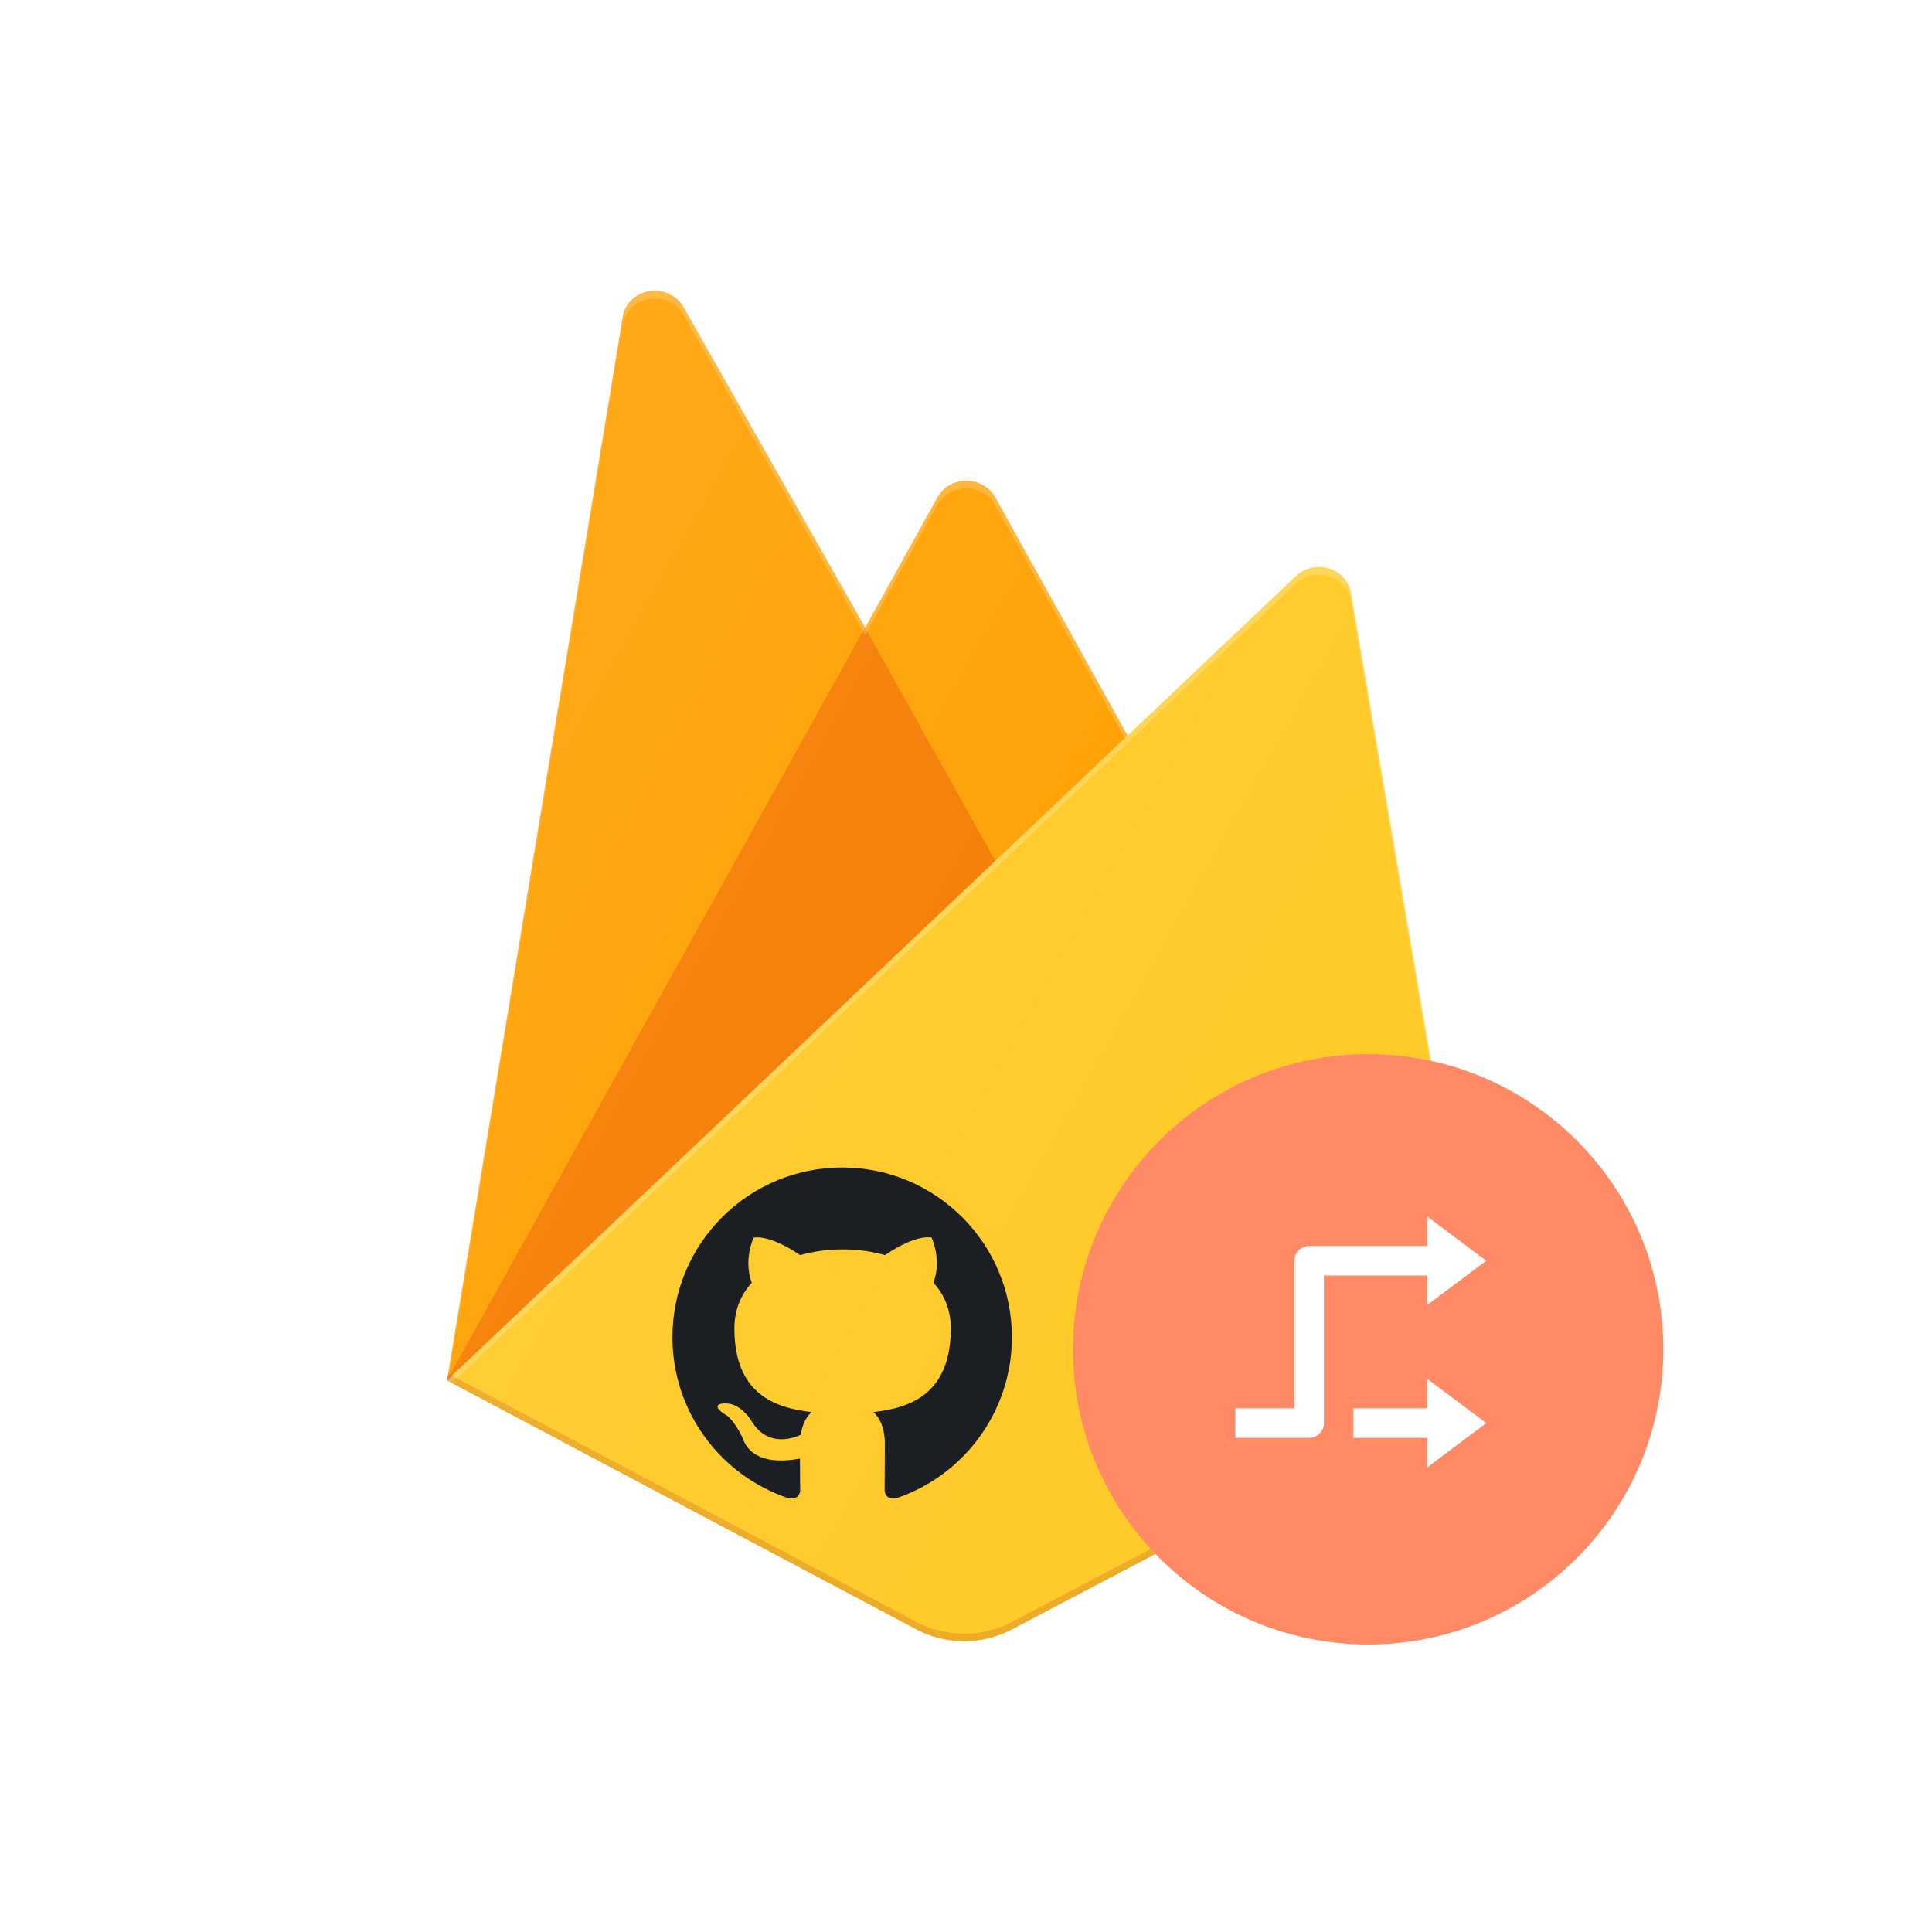
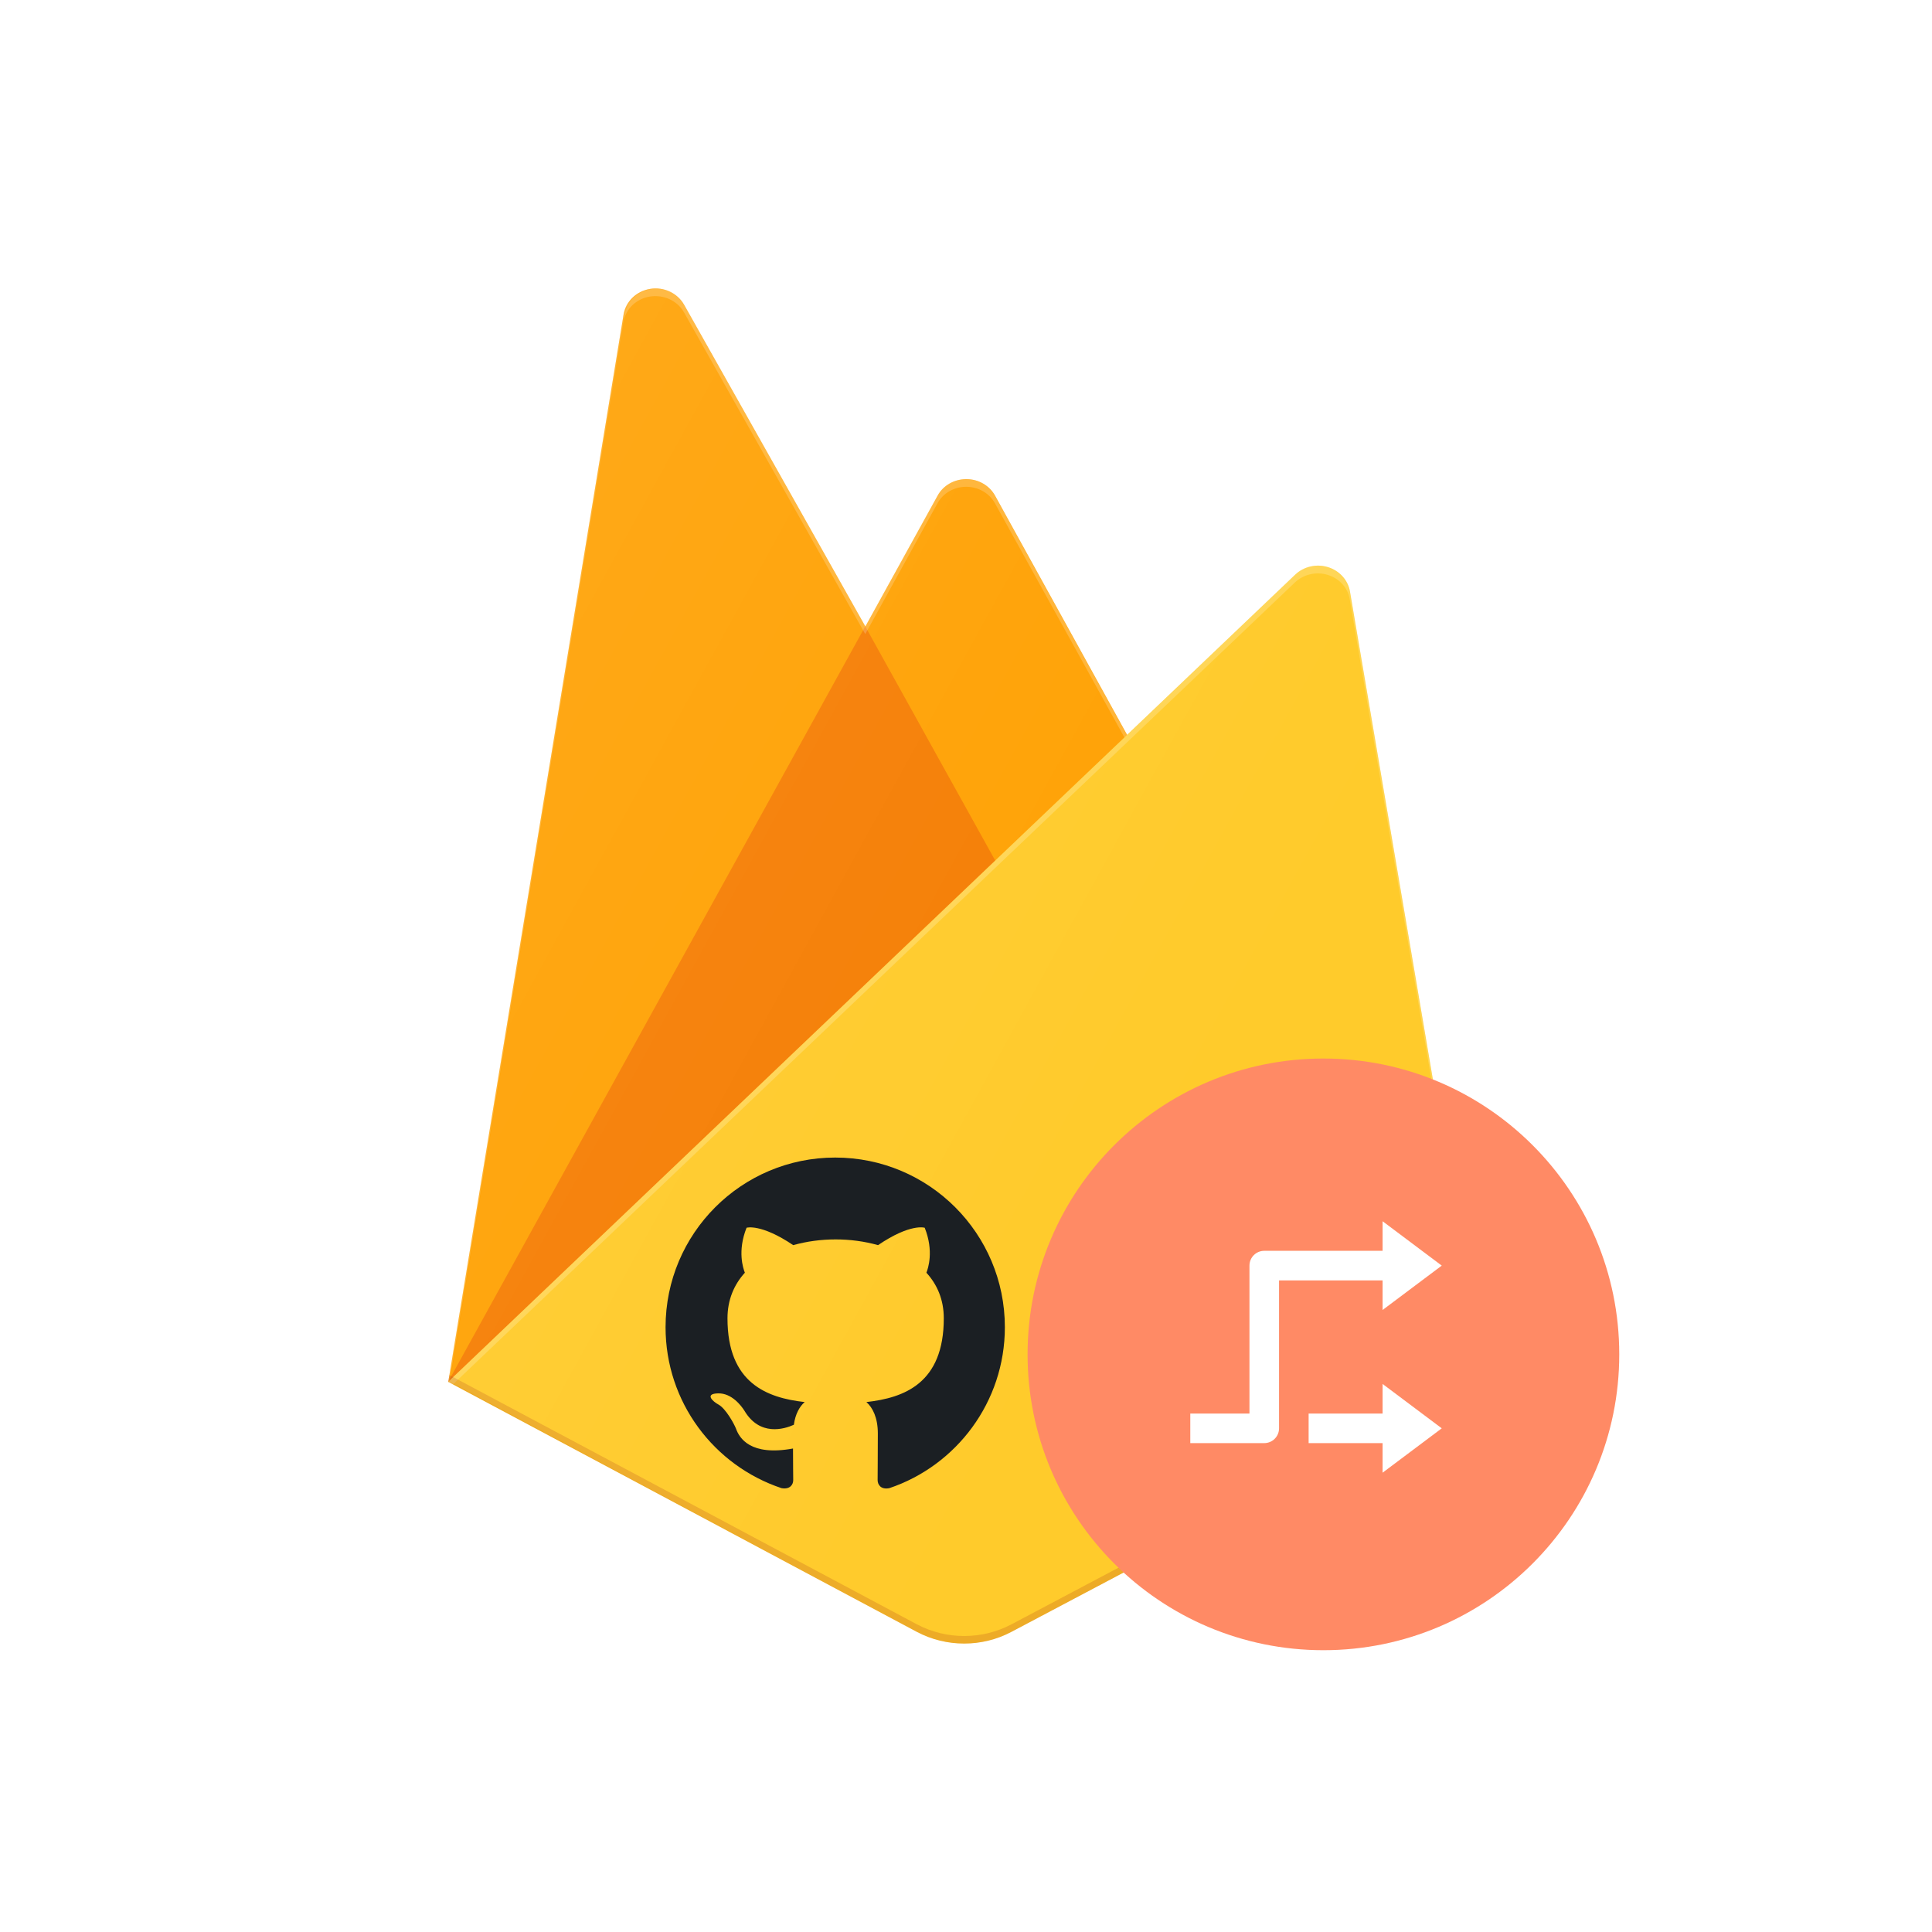
- <svg xmlns="http://www.w3.org/2000/svg" version="1.1" width="1080" height="1080" viewBox="0 0 1080 1080" xml:space="preserve">
+ <svg xmlns="http://www.w3.org/2000/svg" version="1.1" width="256" height="256" viewBox="0 0 256 256" xml:space="preserve">
  <defs>
</defs>
-   <g transform="matrix(1 0 0 1 540 540)" id="e88f6ed1-292d-40a8-a6f4-6872370da605">
-     <rect style="stroke: none; stroke-width: 1; stroke-dasharray: none; stroke-linecap: butt; stroke-dashoffset: 0; stroke-linejoin: miter; stroke-miterlimit: 4; fill: rgb(255,255,255); fill-rule: nonzero; opacity: 1;" vector-effect="non-scaling-stroke" x="-540" y="-540" rx="0" ry="0" width="1080" height="1080" />
+   <rect x="0" y="0" width="100%" height="100%" fill="transparent" />
+   <g transform="matrix(1 0 0 1 128 128)" id="e88f6ed1-292d-40a8-a6f4-6872370da605">
+     <rect style="stroke: none; stroke-width: 1; stroke-dasharray: none; stroke-linecap: butt; stroke-dashoffset: 0; stroke-linejoin: miter; stroke-miterlimit: 4; fill: rgb(255,255,255); fill-rule: nonzero; opacity: 1;" vector-effect="non-scaling-stroke" x="-128" y="-128" rx="0" ry="0" width="256" height="256" />
  </g>
-   <g transform="matrix(1 0 0 1 540 540)" id="89cd03eb-aba2-4795-8d1d-86c4c1c613e6">
+   <g transform="matrix(Infinity NaN NaN Infinity 0 0)" id="89cd03eb-aba2-4795-8d1d-86c4c1c613e6">
</g>
-   <g transform="matrix(6.09 0 0 5.76 540 540)">
+   <g transform="matrix(1.44 0 0 1.37 128 128)">
    <g style="" vector-effect="non-scaling-stroke">
      <g transform="matrix(1 0 0 1 0.02 -12.66)">
        <path style="stroke: none; stroke-width: 1; stroke-dasharray: none; stroke-linecap: butt; stroke-dashoffset: 0; stroke-linejoin: miter; stroke-miterlimit: 4; fill: rgb(255,160,0); fill-rule: nonzero; opacity: 1;" vector-effect="non-scaling-stroke" transform=" translate(-47.71, -52.87)" d="M 0.05 105.75 L 16.18 2.52 C 16.38 1.25 17.36 0.26 18.62 0.04 C 19.88 -0.18 21.14 0.44 21.75 1.57 L 38.43 32.69 L 45.08 20.03 C 45.59 19.05 46.61 18.44 47.72 18.44 C 48.83 18.44 49.84 19.05 50.36 20.03 L 95.38 105.75 L 0.05 105.75 L 0.05 105.75 z" stroke-linecap="round" />
      </g>
      <g transform="matrix(1 0 0 1 -19.78 3.69)">
        <path style="stroke: none; stroke-width: 1; stroke-dasharray: none; stroke-linecap: butt; stroke-dashoffset: 0; stroke-linejoin: miter; stroke-miterlimit: 4; fill: rgb(245,124,0); fill-rule: nonzero; opacity: 1;" vector-effect="non-scaling-stroke" transform=" translate(-27.92, -69.22)" d="M 55.78 65.54 L 38.43 32.68 L 0.05 105.75 L 55.78 65.54 z" stroke-linecap="round" />
      </g>
      <g transform="matrix(1 0 0 1 0.02 13.41)">
        <path style="stroke: none; stroke-width: 1; stroke-dasharray: none; stroke-linecap: butt; stroke-dashoffset: 0; stroke-linejoin: miter; stroke-miterlimit: 4; fill: rgb(255,202,40); fill-rule: nonzero; opacity: 1;" vector-effect="non-scaling-stroke" transform=" translate(-47.72, -78.94)" d="M 95.39 105.75 L 83.03 29.29 C 82.84 28.19 82.06 27.29 81 26.95 C 79.94 26.61 78.78 26.89 77.99 27.68 L 0.05 105.75 L 43.17 129.93 C 45.88 131.44 49.18 131.44 51.88 129.93 L 95.39 105.75 L 95.39 105.75 z" stroke-linecap="round" />
      </g>
      <g transform="matrix(1 0 0 1 -0.01 -12.52)">
        <path style="stroke: none; stroke-width: 1; stroke-dasharray: none; stroke-linecap: butt; stroke-dashoffset: 0; stroke-linejoin: miter; stroke-miterlimit: 4; fill: rgb(255,255,255); fill-opacity: 0.2; fill-rule: nonzero; opacity: 1;" vector-effect="non-scaling-stroke" transform=" translate(-47.69, -53.01)" d="M 83.03 29.29 C 82.84 28.19 82.06 27.29 81 26.95 C 79.94 26.61 78.78 26.89 77.99 27.68 L 62.52 43.19 L 50.36 20.03 C 49.85 19.05 48.83 18.44 47.72 18.44 C 46.61 18.44 45.6 19.05 45.08 20.03 L 38.43 32.69 L 21.75 1.57 C 21.15 0.44 19.88 -0.18 18.62 0.04 C 17.36 0.26 16.37 1.26 16.18 2.52 L 0.05 105.75 L 0 105.75 L 0.05 105.81 L 0.47 106.02 L 77.96 28.44 C 78.75 27.65 79.91 27.36 80.98 27.7 C 82.05 28.04 82.83 28.94 83.01 30.05 L 95.26 105.82 L 95.38 105.75 L 83.03 29.29 L 83.03 29.29 z M 0.19 105.61 L 16.18 3.26 C 16.37 1.99 17.36 0.99 18.62 0.78 C 19.88 0.57 21.14 1.18 21.75 2.31 L 38.43 33.43 L 45.08 20.77 C 45.59 19.79 46.61 19.18 47.72 19.18 C 48.83 19.18 49.84 19.79 50.36 20.77 L 62.28 43.43 L 0.19 105.61 L 0.19 105.61 z" stroke-linecap="round" />
      </g>
      <g transform="matrix(1 0 0 1 0.03 52.53)">
        <path style="stroke: none; stroke-width: 1; stroke-dasharray: none; stroke-linecap: butt; stroke-dashoffset: 0; stroke-linejoin: miter; stroke-miterlimit: 4; fill: rgb(165,39,20); fill-rule: nonzero; opacity: 0.2;" vector-effect="non-scaling-stroke" transform=" translate(-47.73, -118.06)" d="M 51.89 129.2 C 49.18 130.71 45.88 130.71 43.18 129.2 L 0.16 105.09 L 0.06 105.75 L 43.18 129.93 C 45.89 131.44 49.19 131.44 51.89 129.93 L 95.39 105.75 L 95.28 105.06 L 51.89 129.2 L 51.89 129.2 z" stroke-linecap="round" />
      </g>
      <g transform="matrix(1 0 0 1 0.02 0)" id="b">
        <linearGradient id="SVGID_b_1__3" gradientUnits="userSpaceOnUse" gradientTransform="matrix(95 0 0 -131 23127.44 45253.93)" x1="-243.479" y1="345.28" x2="-242.436" y2="344.521">
          <stop offset="0%" style="stop-color:rgb(255,255,255);stop-opacity: 0.1" />
          <stop offset="14%" style="stop-color:rgb(255,255,255);stop-opacity: 0.08" />
          <stop offset="61%" style="stop-color:rgb(255,255,255);stop-opacity: 0.02" />
          <stop offset="100%" style="stop-color:rgb(255,255,255);stop-opacity: 0" />
        </linearGradient>
        <path style="stroke: none; stroke-width: 1; stroke-dasharray: none; stroke-linecap: butt; stroke-dashoffset: 0; stroke-linejoin: miter; stroke-miterlimit: 4; fill: url(#SVGID_b_1__3); fill-rule: nonzero; opacity: 1;" vector-effect="non-scaling-stroke" transform=" translate(-47.72, -65.53)" d="M 82.91 29.3 C 82.72 28.2 81.94 27.3 80.89 26.96 C 79.83 26.62 78.68 26.9 77.89 27.69 L 62.47 43.2 L 50.35 20.05 C 49.84 19.07 48.82 18.46 47.72 18.46 C 46.62 18.46 45.61 19.07 45.09 20.05 L 38.46 32.71 L 21.84 1.6 C 21.24 0.47 19.98 -0.15 18.72 0.07 C 17.46 0.29 16.48 1.29 16.29 2.55 L 0.22 105.73 L 43.19 129.9 C 45.89 131.41 49.18 131.41 51.87 129.9 L 95.21 105.73 L 82.91 29.3 L 82.91 29.3 z" stroke-linecap="round" />
      </g>
    </g>
  </g>
  <g transform="matrix(NaN NaN NaN NaN 0 0)">
    <g style="">
</g>
  </g>
-   <g transform="matrix(8.25 0 0 8.25 764.81 754.28)">
+   <g transform="matrix(1.96 0 0 1.96 175.36 179.46)">
    <g style="" vector-effect="non-scaling-stroke">
      <g transform="matrix(1 0 0 1 0 0)">
        <circle style="stroke: none; stroke-width: 1; stroke-dasharray: none; stroke-linecap: butt; stroke-dashoffset: 0; stroke-linejoin: miter; stroke-miterlimit: 4; fill: rgb(255,138,101); fill-rule: nonzero; opacity: 1;" vector-effect="non-scaling-stroke" cx="0" cy="0" r="20" />
      </g>
      <g transform="matrix(1 0 0 1 -0.5 -1.5)">
        <path style="stroke: none; stroke-width: 1; stroke-dasharray: none; stroke-linecap: butt; stroke-dashoffset: 0; stroke-linejoin: miter; stroke-miterlimit: 4; fill: rgb(255,255,255); fill-rule: nonzero; opacity: 1;" vector-effect="non-scaling-stroke" transform=" translate(-23.5, -22.5)" d="M 28 21 L 32 18 L 28 15 L 28 17 L 20 17 C 19.448 17 19 17.447 19 18 L 19 28 L 15 28 L 15 30 L 20 30 C 20.552 30 21 29.553 21 29 L 21 19 L 28 19 L 28 21 z" stroke-linecap="round" />
      </g>
      <g transform="matrix(1 0 0 1 3.5 5)">
        <polygon style="stroke: none; stroke-width: 1; stroke-dasharray: none; stroke-linecap: butt; stroke-dashoffset: 0; stroke-linejoin: miter; stroke-miterlimit: 4; fill: rgb(255,255,255); fill-rule: nonzero; opacity: 1;" vector-effect="non-scaling-stroke" points="0.5,-1 -4.5,-1 -4.5,1 0.5,1 0.5,3 4.5,0 0.5,-3 " />
      </g>
    </g>
  </g>
  <g transform="matrix(NaN NaN NaN NaN 0 0)">
    <g style="">
</g>
  </g>
-   <g transform="matrix(11.86 0 0 11.86 470.78 745.14)" id="c07ebad3-1627-4890-9b1c-17b424fe29df">
+   <g transform="matrix(2.81 0 0 2.81 110.67 175.3)" id="c07ebad3-1627-4890-9b1c-17b424fe29df">
    <path style="stroke: rgb(0,0,0); stroke-width: 0; stroke-dasharray: none; stroke-linecap: butt; stroke-dashoffset: 0; stroke-linejoin: miter; stroke-miterlimit: 4; fill: rgb(27,31,35); fill-rule: nonzero; opacity: 1;" vector-effect="non-scaling-stroke" transform=" translate(-8, -7.8)" d="M 8 0 C 3.58 0 0 3.58 0 8 C 0 11.54 2.29 14.53 5.47 15.59 C 5.87 15.66 6.02 15.42 6.02 15.21 C 6.02 15.02 6.01 14.39 6.01 13.72 C 4 14.09 3.48 13.23 3.32 12.78 C 3.23 12.55 2.84 11.84 2.5 11.65 C 2.22 11.5 1.82 11.13 2.49 11.12 C 3.12 11.11 3.57 11.7 3.72 11.94 C 4.44 13.15 5.59 12.81 6.05 12.6 C 6.12 12.08 6.33 11.73 6.56 11.53 C 4.78 11.33 2.92 10.64 2.92 7.58 C 2.92 6.71 3.23 5.99 3.74 5.43 C 3.66 5.23 3.38 4.41 3.82 3.31 C 3.82 3.31 4.49 3.1 6.02 4.13 C 6.66 3.95 7.34 3.86 8.02 3.86 C 8.7 3.86 9.38 3.95 10.02 4.13 C 11.55 3.09 12.22 3.31 12.22 3.31 C 12.66 4.41 12.38 5.23 12.3 5.43 C 12.81 5.99 13.12 6.7 13.12 7.58 C 13.12 10.65 11.25 11.33 9.47 11.53 C 9.76 11.78 10.01 12.26 10.01 13.01 C 10.01 14.08 10 14.94 10 15.21 C 10 15.42 10.15 15.67 10.55 15.59 C 13.71 14.53 16 11.53 16 8 C 16 3.58 12.42 0 8 0 Z" stroke-linecap="round" />
  </g>
</svg>
